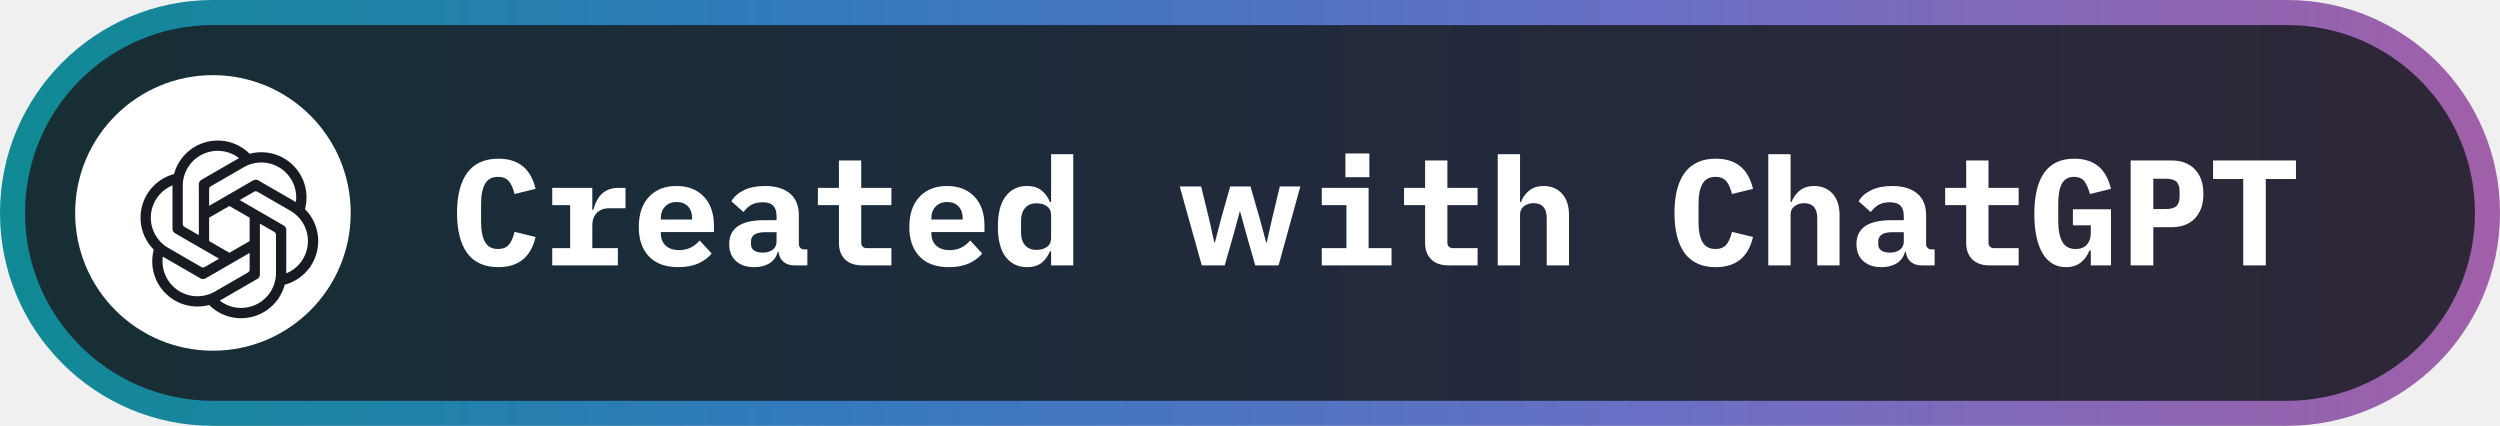
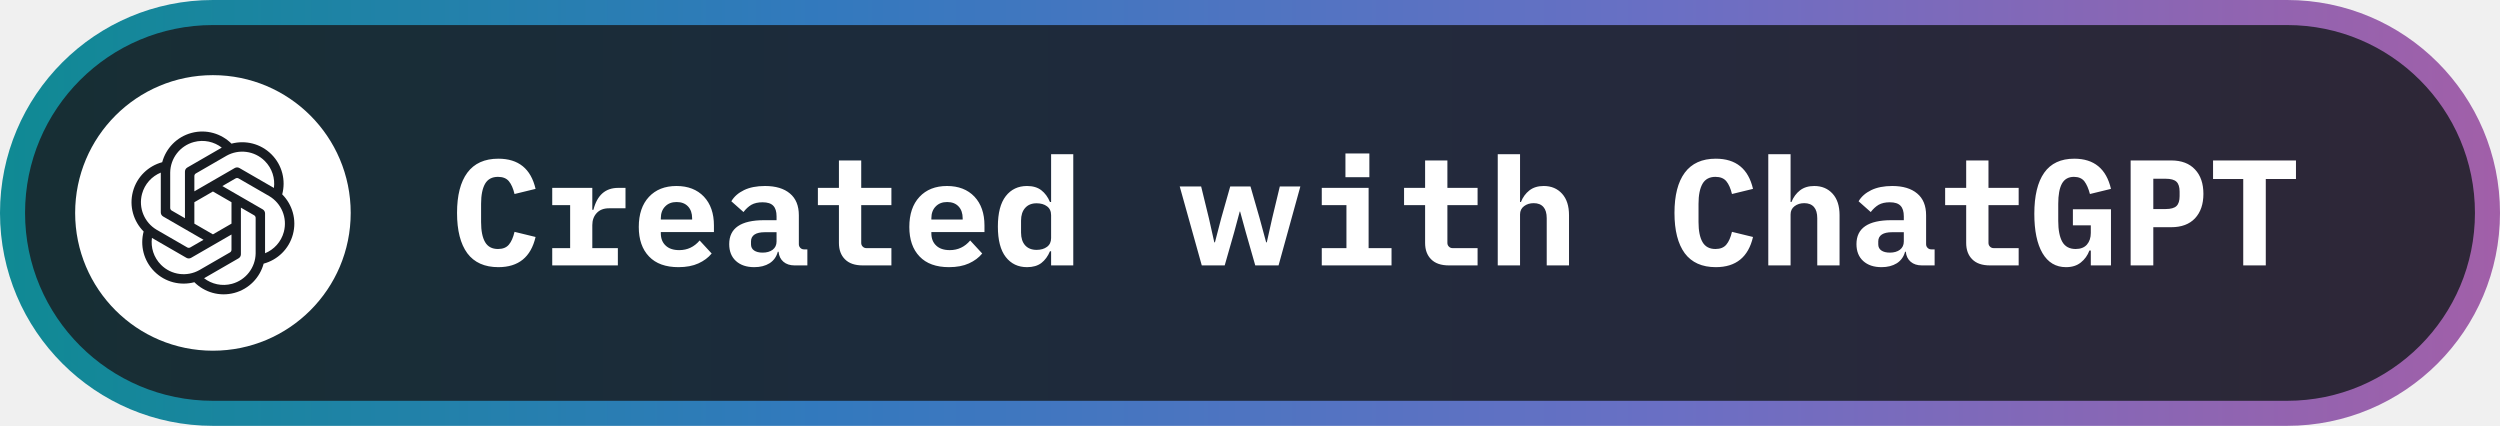
<svg xmlns="http://www.w3.org/2000/svg" width="199.6" height="34" viewBox="0 0 199.6 34" role="img" aria-label="Created with ChatGPT">
  <defs>
-     <g id="b7efcb2-mark" transform="translate(4 4) scale(0.04)">
+     <g id="b7efcb2-mark" transform="translate(3.884081 3.884067) scale(0.03665338)">
      <path d="M508.749 317.399C516.777 287.314 508.991 253.884 485.389 230.282C461.788 206.681 428.36 198.895 398.273 206.923C376.231 184.928 343.39 174.956 311.148 183.596C278.906 192.234 255.45 217.292 247.36 247.361C217.291 255.451 192.233 278.91 183.595 311.149C174.957 343.391 184.927 376.232 206.924 398.274C198.896 428.359 206.683 461.789 230.284 485.391C253.885 508.992 287.313 516.779 317.401 508.75C339.442 530.745 372.286 540.717 404.525 532.079C436.767 523.441 460.223 498.384 468.313 468.315C498.383 460.224 523.44 436.766 532.078 404.526C540.716 372.285 530.747 339.443 508.749 317.402V317.399ZM470.899 244.776C486.892 260.77 493.488 282.601 490.687 303.412L415.577 260.046C412.411 258.218 408.509 258.218 405.345 260.046L317.401 310.82V277.526C317.401 275.191 318.652 273.005 320.676 271.837L387.644 233.174C414.178 218.353 448.346 222.223 470.901 244.776H470.899ZM357.837 311.144L398.275 334.491V381.185L357.837 404.532L317.398 381.185V334.491L357.837 311.144ZM264.776 269.693C265.207 239.305 285.644 211.649 316.453 203.393C338.3 197.54 360.505 202.744 377.127 215.573L302.014 258.937C298.848 260.764 296.898 264.144 296.898 267.798V369.346L268.065 352.699C266.043 351.531 264.776 349.353 264.776 347.017V269.691V269.693ZM203.391 316.454C209.244 294.608 224.854 277.978 244.276 269.999V356.73C244.276 360.384 246.226 363.763 249.392 365.591L337.337 416.365L308.503 433.013C306.481 434.181 303.961 434.188 301.939 433.02L234.971 394.357C208.868 378.789 195.138 347.261 203.391 316.454ZM244.775 470.9C228.781 454.906 222.186 433.075 224.986 412.264L300.096 455.63C303.263 457.457 307.164 457.457 310.328 455.63L398.273 404.856V438.149C398.273 440.485 397.022 442.671 394.997 443.839L328.029 482.502C301.495 497.322 267.327 493.452 244.772 470.9H244.775ZM450.897 445.982C450.466 476.371 430.029 504.027 399.22 512.283C377.373 518.136 355.168 512.932 338.547 500.102L413.659 456.738C416.826 454.911 418.775 451.532 418.775 447.877V346.329L447.609 362.977C449.631 364.145 450.897 366.323 450.897 368.659V445.985V445.982ZM512.282 399.221C506.429 421.068 490.819 437.697 471.397 445.676V358.946C471.397 355.292 469.448 351.912 466.281 350.085L378.336 299.311L407.17 282.663C409.192 281.495 411.712 281.487 413.734 282.655L480.702 321.318C506.805 336.887 520.536 368.415 512.282 399.221Z" />
    </g>
    <g id="b7efcb2-text" transform="translate(36 21.19)">
      <path d="M0.49 -4.19Q0.49 -6.29 1.31 -7.4Q2.14 -8.52 3.79 -8.52Q6.2 -8.52 6.76 -6.11L5.08 -5.7Q4.92 -6.37 4.63 -6.72Q4.34 -7.07 3.76 -7.07Q3.05 -7.07 2.73 -6.52Q2.41 -5.96 2.41 -4.92V-3.46Q2.41 -2.41 2.73 -1.86Q3.05 -1.31 3.76 -1.31Q4.34 -1.31 4.63 -1.66Q4.92 -2 5.08 -2.68L6.76 -2.27Q6.2 0.14 3.79 0.14Q2.14 0.14 1.31 -0.97Q0.49 -2.09 0.49 -4.19ZM8.09 -1.38H9.52V-4.81H8.09V-6.19H11.29V-4.44H11.38Q11.82 -6.19 13.36 -6.19H13.94V-4.56H12.62Q11.99 -4.56 11.64 -4.18Q11.29 -3.8 11.29 -3.22V-1.38H13.33V0H8.09ZM15 -3.07Q15 -4.6 15.81 -5.47Q16.62 -6.34 18.01 -6.34Q19.39 -6.34 20.2 -5.49Q21 -4.64 21 -3.19V-2.66H16.76V-2.56Q16.76 -1.94 17.15 -1.58Q17.53 -1.22 18.23 -1.22Q19.21 -1.22 19.86 -1.99L20.82 -0.95Q20.42 -0.46 19.76 -0.16Q19.1 0.14 18.17 0.14Q16.63 0.14 15.82 -0.71Q15 -1.56 15 -3.07ZM16.76 -3.76V-3.66H19.26V-3.76Q19.26 -4.36 18.93 -4.71Q18.6 -5.06 18.02 -5.06Q17.45 -5.06 17.11 -4.71Q16.76 -4.36 16.76 -3.76ZM27.44 0Q26.89 0 26.55 -0.29Q26.21 -0.58 26.16 -1.09H26.1Q25.94 -0.49 25.44 -0.17Q24.94 0.14 24.22 0.14Q23.3 0.14 22.76 -0.35Q22.22 -0.84 22.22 -1.7Q22.22 -3.61 25.01 -3.61H26V-3.92Q26 -4.49 25.74 -4.76Q25.48 -5.04 24.88 -5.04Q24.35 -5.04 23.99 -4.84Q23.64 -4.63 23.36 -4.26L22.39 -5.12Q22.72 -5.68 23.4 -6.01Q24.08 -6.34 25.08 -6.34Q26.36 -6.34 27.07 -5.74Q27.78 -5.15 27.78 -4V-1.69Q27.78 -1.52 27.9 -1.4Q28.02 -1.28 28.19 -1.28H28.46V0ZM26 -1.91V-2.65H25.06Q24.53 -2.65 24.25 -2.47Q23.96 -2.28 23.96 -1.92V-1.68Q23.96 -1.36 24.21 -1.19Q24.46 -1.02 24.89 -1.02Q25.38 -1.02 25.69 -1.25Q26 -1.49 26 -1.91ZM32.76 -1.79Q32.76 -1.62 32.88 -1.5Q33 -1.38 33.17 -1.38H35.17V0H32.88Q31.94 0 31.46 -0.49Q30.98 -0.97 30.98 -1.79V-4.81H29.3V-6.19H30.98V-8.38H32.76V-6.19H35.17V-4.81H32.76ZM36.6 -3.07Q36.6 -4.6 37.41 -5.47Q38.22 -6.34 39.61 -6.34Q40.99 -6.34 41.8 -5.49Q42.6 -4.64 42.6 -3.19V-2.66H38.36V-2.56Q38.36 -1.94 38.75 -1.58Q39.13 -1.22 39.83 -1.22Q40.81 -1.22 41.46 -1.99L42.42 -0.95Q42.02 -0.46 41.36 -0.16Q40.7 0.14 39.77 0.14Q38.23 0.14 37.42 -0.71Q36.6 -1.56 36.6 -3.07ZM38.36 -3.76V-3.66H40.86V-3.76Q40.86 -4.36 40.53 -4.71Q40.2 -5.06 39.62 -5.06Q39.05 -5.06 38.71 -4.71Q38.36 -4.36 38.36 -3.76ZM47.92 -1.13H47.83Q47.58 -0.53 47.14 -0.19Q46.7 0.14 46 0.14Q44.93 0.14 44.3 -0.67Q43.67 -1.48 43.67 -3.1Q43.67 -4.72 44.3 -5.53Q44.93 -6.34 46 -6.34Q46.7 -6.34 47.14 -6Q47.58 -5.66 47.83 -5.06H47.92V-8.88H49.69V0H47.92ZM47.92 -2.18V-4.01Q47.92 -4.48 47.59 -4.72Q47.27 -4.96 46.76 -4.96Q46.18 -4.96 45.85 -4.59Q45.52 -4.22 45.52 -3.58V-2.62Q45.52 -1.97 45.85 -1.6Q46.18 -1.24 46.76 -1.24Q47.27 -1.24 47.59 -1.48Q47.92 -1.72 47.92 -2.18ZM59.9 -6.3 60.52 -3.76 60.95 -1.84H61L61.5 -3.76L62.22 -6.3H63.84L64.57 -3.76L65.09 -1.84H65.14L65.57 -3.76L66.18 -6.3H67.82L66.08 0H64.22L63.46 -2.66L63.01 -4.3H62.98L62.54 -2.66L61.78 0H59.95L58.19 -6.3ZM73.33 -8.94V-7.04H71.42V-8.94ZM69.53 -1.38H71.5V-4.81H69.53V-6.19H73.27V-1.38H75.1V0H69.53ZM79.56 -1.79Q79.56 -1.62 79.68 -1.5Q79.8 -1.38 79.97 -1.38H81.97V0H79.68Q78.74 0 78.26 -0.49Q77.78 -0.97 77.78 -1.79V-4.81H76.1V-6.19H77.78V-8.38H79.56V-6.19H81.97V-4.81H79.56ZM83.58 -8.88H85.36V-5.06H85.43Q85.66 -5.64 86.11 -5.99Q86.56 -6.34 87.25 -6.34Q88.16 -6.34 88.72 -5.72Q89.27 -5.11 89.27 -4.01V0H87.49V-3.77Q87.49 -4.36 87.23 -4.66Q86.96 -4.97 86.45 -4.97Q86 -4.97 85.68 -4.73Q85.36 -4.49 85.36 -4.07V0H83.58ZM97.69 -4.19Q97.69 -6.29 98.51 -7.4Q99.34 -8.52 100.99 -8.52Q103.4 -8.52 103.96 -6.11L102.28 -5.7Q102.12 -6.37 101.83 -6.72Q101.54 -7.07 100.96 -7.07Q100.25 -7.07 99.93 -6.52Q99.61 -5.96 99.61 -4.92V-3.46Q99.61 -2.41 99.93 -1.86Q100.25 -1.31 100.96 -1.31Q101.54 -1.31 101.83 -1.66Q102.12 -2 102.28 -2.68L103.96 -2.27Q103.4 0.14 100.99 0.14Q99.34 0.14 98.51 -0.97Q97.69 -2.09 97.69 -4.19ZM105.18 -8.88H106.96V-5.06H107.03Q107.26 -5.64 107.71 -5.99Q108.16 -6.34 108.85 -6.34Q109.76 -6.34 110.32 -5.72Q110.87 -5.11 110.87 -4.01V0H109.09V-3.77Q109.09 -4.36 108.83 -4.66Q108.56 -4.97 108.05 -4.97Q107.6 -4.97 107.28 -4.73Q106.96 -4.49 106.96 -4.07V0H105.18ZM117.44 0Q116.89 0 116.55 -0.29Q116.21 -0.58 116.16 -1.09H116.1Q115.94 -0.49 115.44 -0.17Q114.94 0.14 114.22 0.14Q113.3 0.14 112.76 -0.35Q112.22 -0.84 112.22 -1.7Q112.22 -3.61 115.01 -3.61H116V-3.92Q116 -4.49 115.74 -4.76Q115.48 -5.04 114.88 -5.04Q114.35 -5.04 113.99 -4.84Q113.64 -4.63 113.36 -4.26L112.39 -5.12Q112.72 -5.68 113.4 -6.01Q114.08 -6.34 115.08 -6.34Q116.36 -6.34 117.07 -5.74Q117.78 -5.15 117.78 -4V-1.69Q117.78 -1.52 117.9 -1.4Q118.02 -1.28 118.19 -1.28H118.46V0ZM116 -1.91V-2.65H115.06Q114.53 -2.65 114.25 -2.47Q113.96 -2.28 113.96 -1.92V-1.68Q113.96 -1.36 114.21 -1.19Q114.46 -1.02 114.89 -1.02Q115.38 -1.02 115.69 -1.25Q116 -1.49 116 -1.91ZM122.76 -1.79Q122.76 -1.62 122.88 -1.5Q123 -1.38 123.17 -1.38H125.17V0H122.88Q121.94 0 121.46 -0.49Q120.98 -0.97 120.98 -1.79V-4.81H119.3V-6.19H120.98V-8.38H122.76V-6.19H125.17V-4.81H122.76ZM130.93 -1.19H130.82Q130.6 -0.6 130.13 -0.23Q129.67 0.14 128.95 0.14Q127.73 0.14 127.07 -0.98Q126.42 -2.1 126.42 -4.12Q126.42 -6.28 127.21 -7.4Q128 -8.52 129.61 -8.52Q131.98 -8.52 132.54 -6.11L130.86 -5.7Q130.69 -6.35 130.42 -6.71Q130.14 -7.07 129.58 -7.07Q128.92 -7.07 128.62 -6.52Q128.33 -5.98 128.33 -4.92V-3.55Q128.33 -2.47 128.65 -1.89Q128.98 -1.31 129.72 -1.31Q130.31 -1.31 130.62 -1.66Q130.93 -2.02 130.93 -2.59V-3.2H129.5V-4.48H132.54V0H130.93ZM134.11 0V-8.38H137.35Q138.58 -8.38 139.25 -7.66Q139.92 -6.95 139.92 -5.71Q139.92 -4.48 139.25 -3.76Q138.58 -3.05 137.35 -3.05H135.92V0ZM135.92 -4.5H136.9Q137.52 -4.5 137.77 -4.74Q138.02 -4.98 138.02 -5.53V-5.89Q138.02 -6.44 137.77 -6.68Q137.52 -6.92 136.9 -6.92H135.92ZM144.9 -6.9V0H143.1V-6.9H140.69V-8.38H147.31V-6.9Z" />
    </g>
-     <clipPath id="b7efcb2-plate">
-       <circle cx="17" cy="17" r="11" />
-     </clipPath>
    <linearGradient id="b7efcb2-ring-dark" x1="0" y1="0" x2="1" y2="0">
      <stop offset="0%" stop-color="#0F8A93" />
      <stop offset="33.33%" stop-color="#3379BE" />
      <stop offset="66.67%" stop-color="#6A6FC4" />
      <stop offset="100%" stop-color="#A25FA8" />
    </linearGradient>
    <linearGradient id="b7efcb2-wash-dark" x1="0" y1="0" x2="1" y2="0">
      <stop offset="0%" stop-color="#172E34" />
      <stop offset="33.33%" stop-color="#1C2B3B" />
      <stop offset="66.67%" stop-color="#25293C" />
      <stop offset="100%" stop-color="#2E2737" />
    </linearGradient>
  </defs>
  <g transform="scale(1)">
    <g>
      <rect x="0" y="0" width="199.6" height="34" rx="17" fill="url(#b7efcb2-ring-dark)" />
      <rect x="2" y="2" width="195.6" height="30" rx="15" fill="url(#b7efcb2-wash-dark)" />
      <circle cx="17" cy="17" r="11" fill="#FFFFFF" />
-       <use href="#b7efcb2-mark" clip-path="url(#b7efcb2-plate)" fill="#181C22" />
+       <use href="#b7efcb2-mark" fill="#181C22" />
      <use href="#b7efcb2-text" fill="#FFFFFF" />
    </g>
  </g>
</svg>
